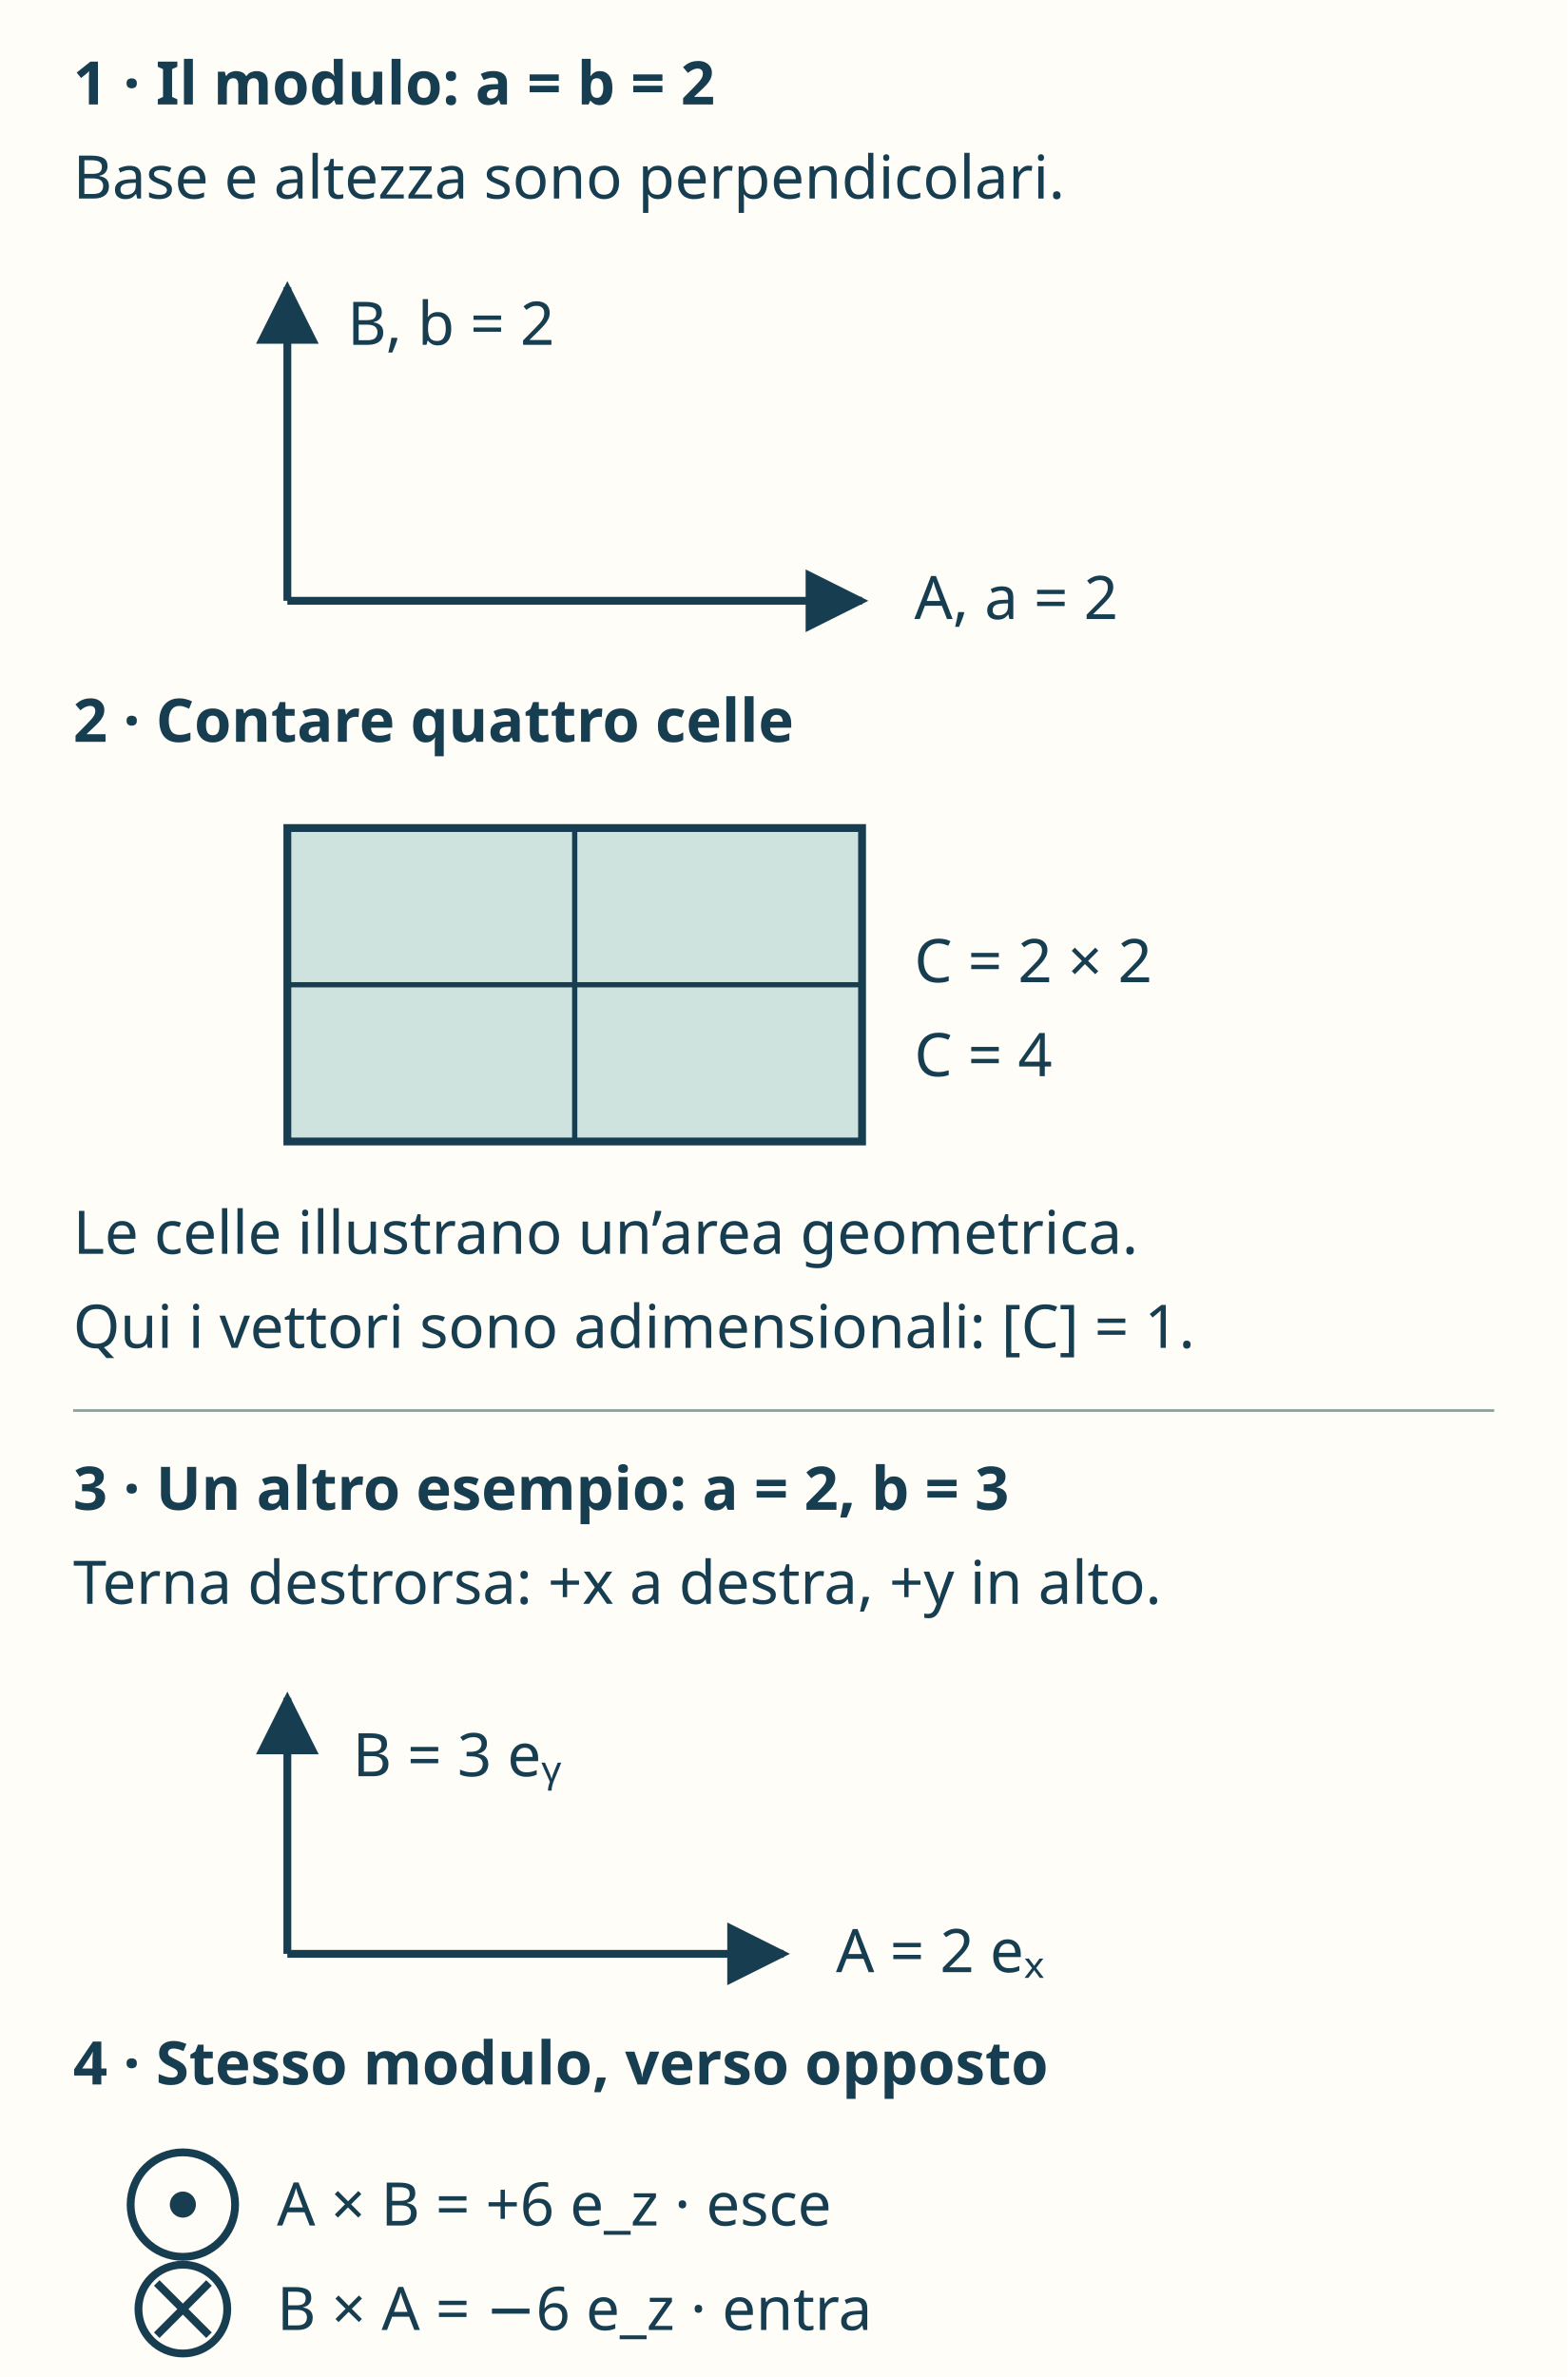
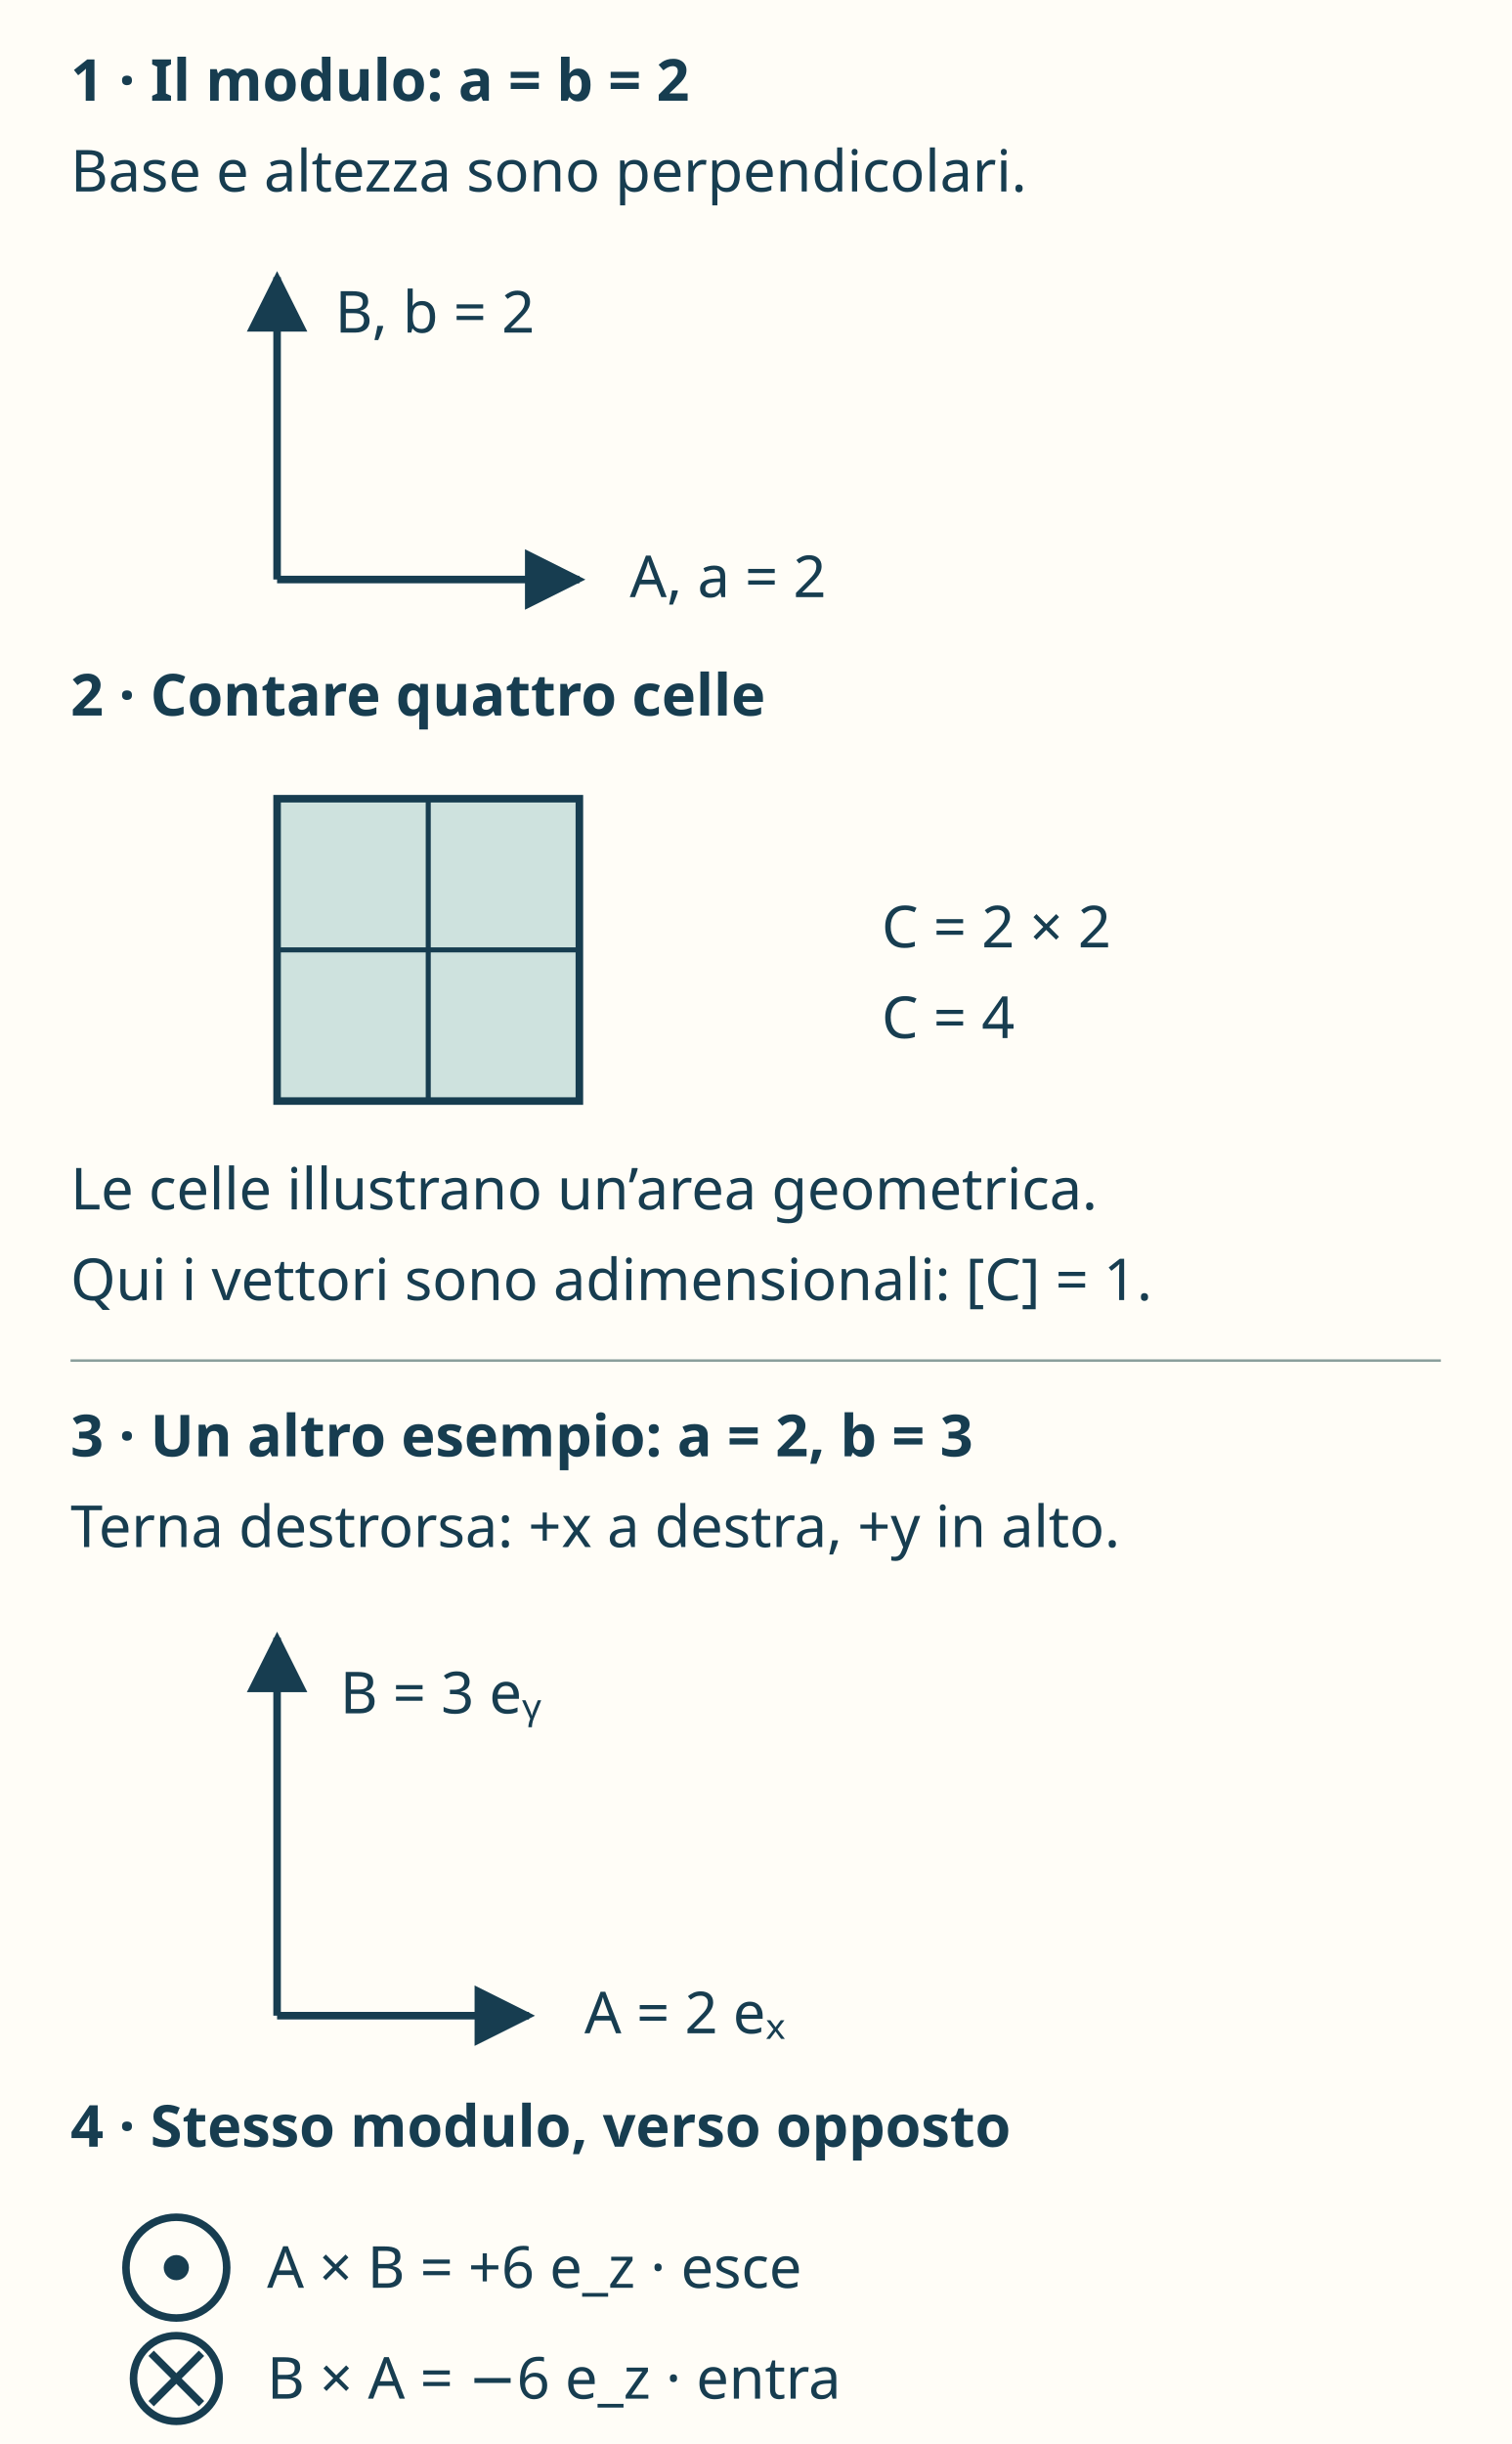
- <svg xmlns="http://www.w3.org/2000/svg" width="600" height="910" viewBox="0 0 600 910" role="img" aria-labelledby="title desc">
+ <svg xmlns="http://www.w3.org/2000/svg" width="600" height="970" viewBox="0 0 600 970" role="img" aria-labelledby="title desc">
  <defs>
    <marker id="arrow" viewBox="0 0 10 10" refX="9" refY="5" markerWidth="8" markerHeight="8" orient="auto-start-reverse">
      <path d="M0 0L10 5L0 10Z" fill="#173d50" />
    </marker>
  </defs>
-   <rect width="600" height="910" fill="#fffdf7" />
+   <rect width="600" height="970" fill="#fffdf7" />
  <g fill="#173d50" font-family="sans-serif" font-size="23">
    <text x="28" y="40" font-weight="bold">1 · Il modulo: a = b = 2</text>
    <text x="28" y="76">Base e altezza sono perpendicolari.</text>
    <g stroke="#173d50" stroke-width="3" marker-end="url(#arrow)">
-       <path d="M110 230H330" />
+       <path d="M110 230H230" />
      <path d="M110 230V110" />
    </g>
-     <text x="350" y="237">A, a = 2</text>
+     <text x="250" y="237">A, a = 2</text>
    <text x="133" y="132">B, b = 2</text>
    <text x="28" y="284" font-weight="bold">2 · Contare quattro celle</text>
-     <rect x="110" y="317" width="220" height="120" fill="#cee2de" stroke="#173d50" stroke-width="3" />
-     <path d="M220 317V437M110 377H330" stroke="#173d50" stroke-width="2" />
+     <rect x="110" y="317" width="120" height="120" fill="#cee2de" stroke="#173d50" stroke-width="3" />
+     <path d="M170 317V437M110 377H230" stroke="#173d50" stroke-width="2" />
    <text x="350" y="376">C = 2 × 2</text>
    <text x="350" y="412">C = 4</text>
    <text x="28" y="480">Le celle illustrano un’area geometrica.</text>
    <text x="28" y="516">Qui i vettori sono adimensionali: [C] = 1.</text>
    <path d="M28 540H572" stroke="#8a9f9c" />
    <text x="28" y="578" font-weight="bold">3 · Un altro esempio: a = 2, b = 3</text>
    <text x="28" y="614">Terna destrorsa: +x a destra, +y in alto.</text>
    <g stroke="#173d50" stroke-width="3" marker-end="url(#arrow)">
-       <path d="M110 748H300" />
-       <path d="M110 748V650" />
+       <path d="M110 800H210" />
+       <path d="M110 800V650" />
    </g>
-     <text x="320" y="755">A = 2 eₓ</text>
+     <text x="232" y="807">A = 2 eₓ</text>
    <text x="135" y="680">B = 3 eᵧ</text>
-     <text x="28" y="798" font-weight="bold">4 · Stesso modulo, verso opposto</text>
-     <circle cx="70" cy="844" r="20" fill="none" stroke="#173d50" stroke-width="3" />
-     <circle cx="70" cy="844" r="5" />
-     <text x="106" y="852">A × B = +6 e_z · esce</text>
-     <circle cx="70" cy="884" r="17" fill="none" stroke="#173d50" stroke-width="3" />
-     <path d="M60 874L80 894M60 894L80 874" stroke="#173d50" stroke-width="3" />
-     <text x="106" y="892">B × A = −6 e_z · entra</text>
+     <text x="28" y="852" font-weight="bold">4 · Stesso modulo, verso opposto</text>
+     <circle cx="70" cy="900" r="20" fill="none" stroke="#173d50" stroke-width="3" />
+     <circle cx="70" cy="900" r="5" />
+     <text x="106" y="908">A × B = +6 e_z · esce</text>
+     <circle cx="70" cy="944" r="17" fill="none" stroke="#173d50" stroke-width="3" />
+     <path d="M60 934L80 954M60 954L80 934" stroke="#173d50" stroke-width="3" />
+     <text x="106" y="952">B × A = −6 e_z · entra</text>
  </g>
</svg>
